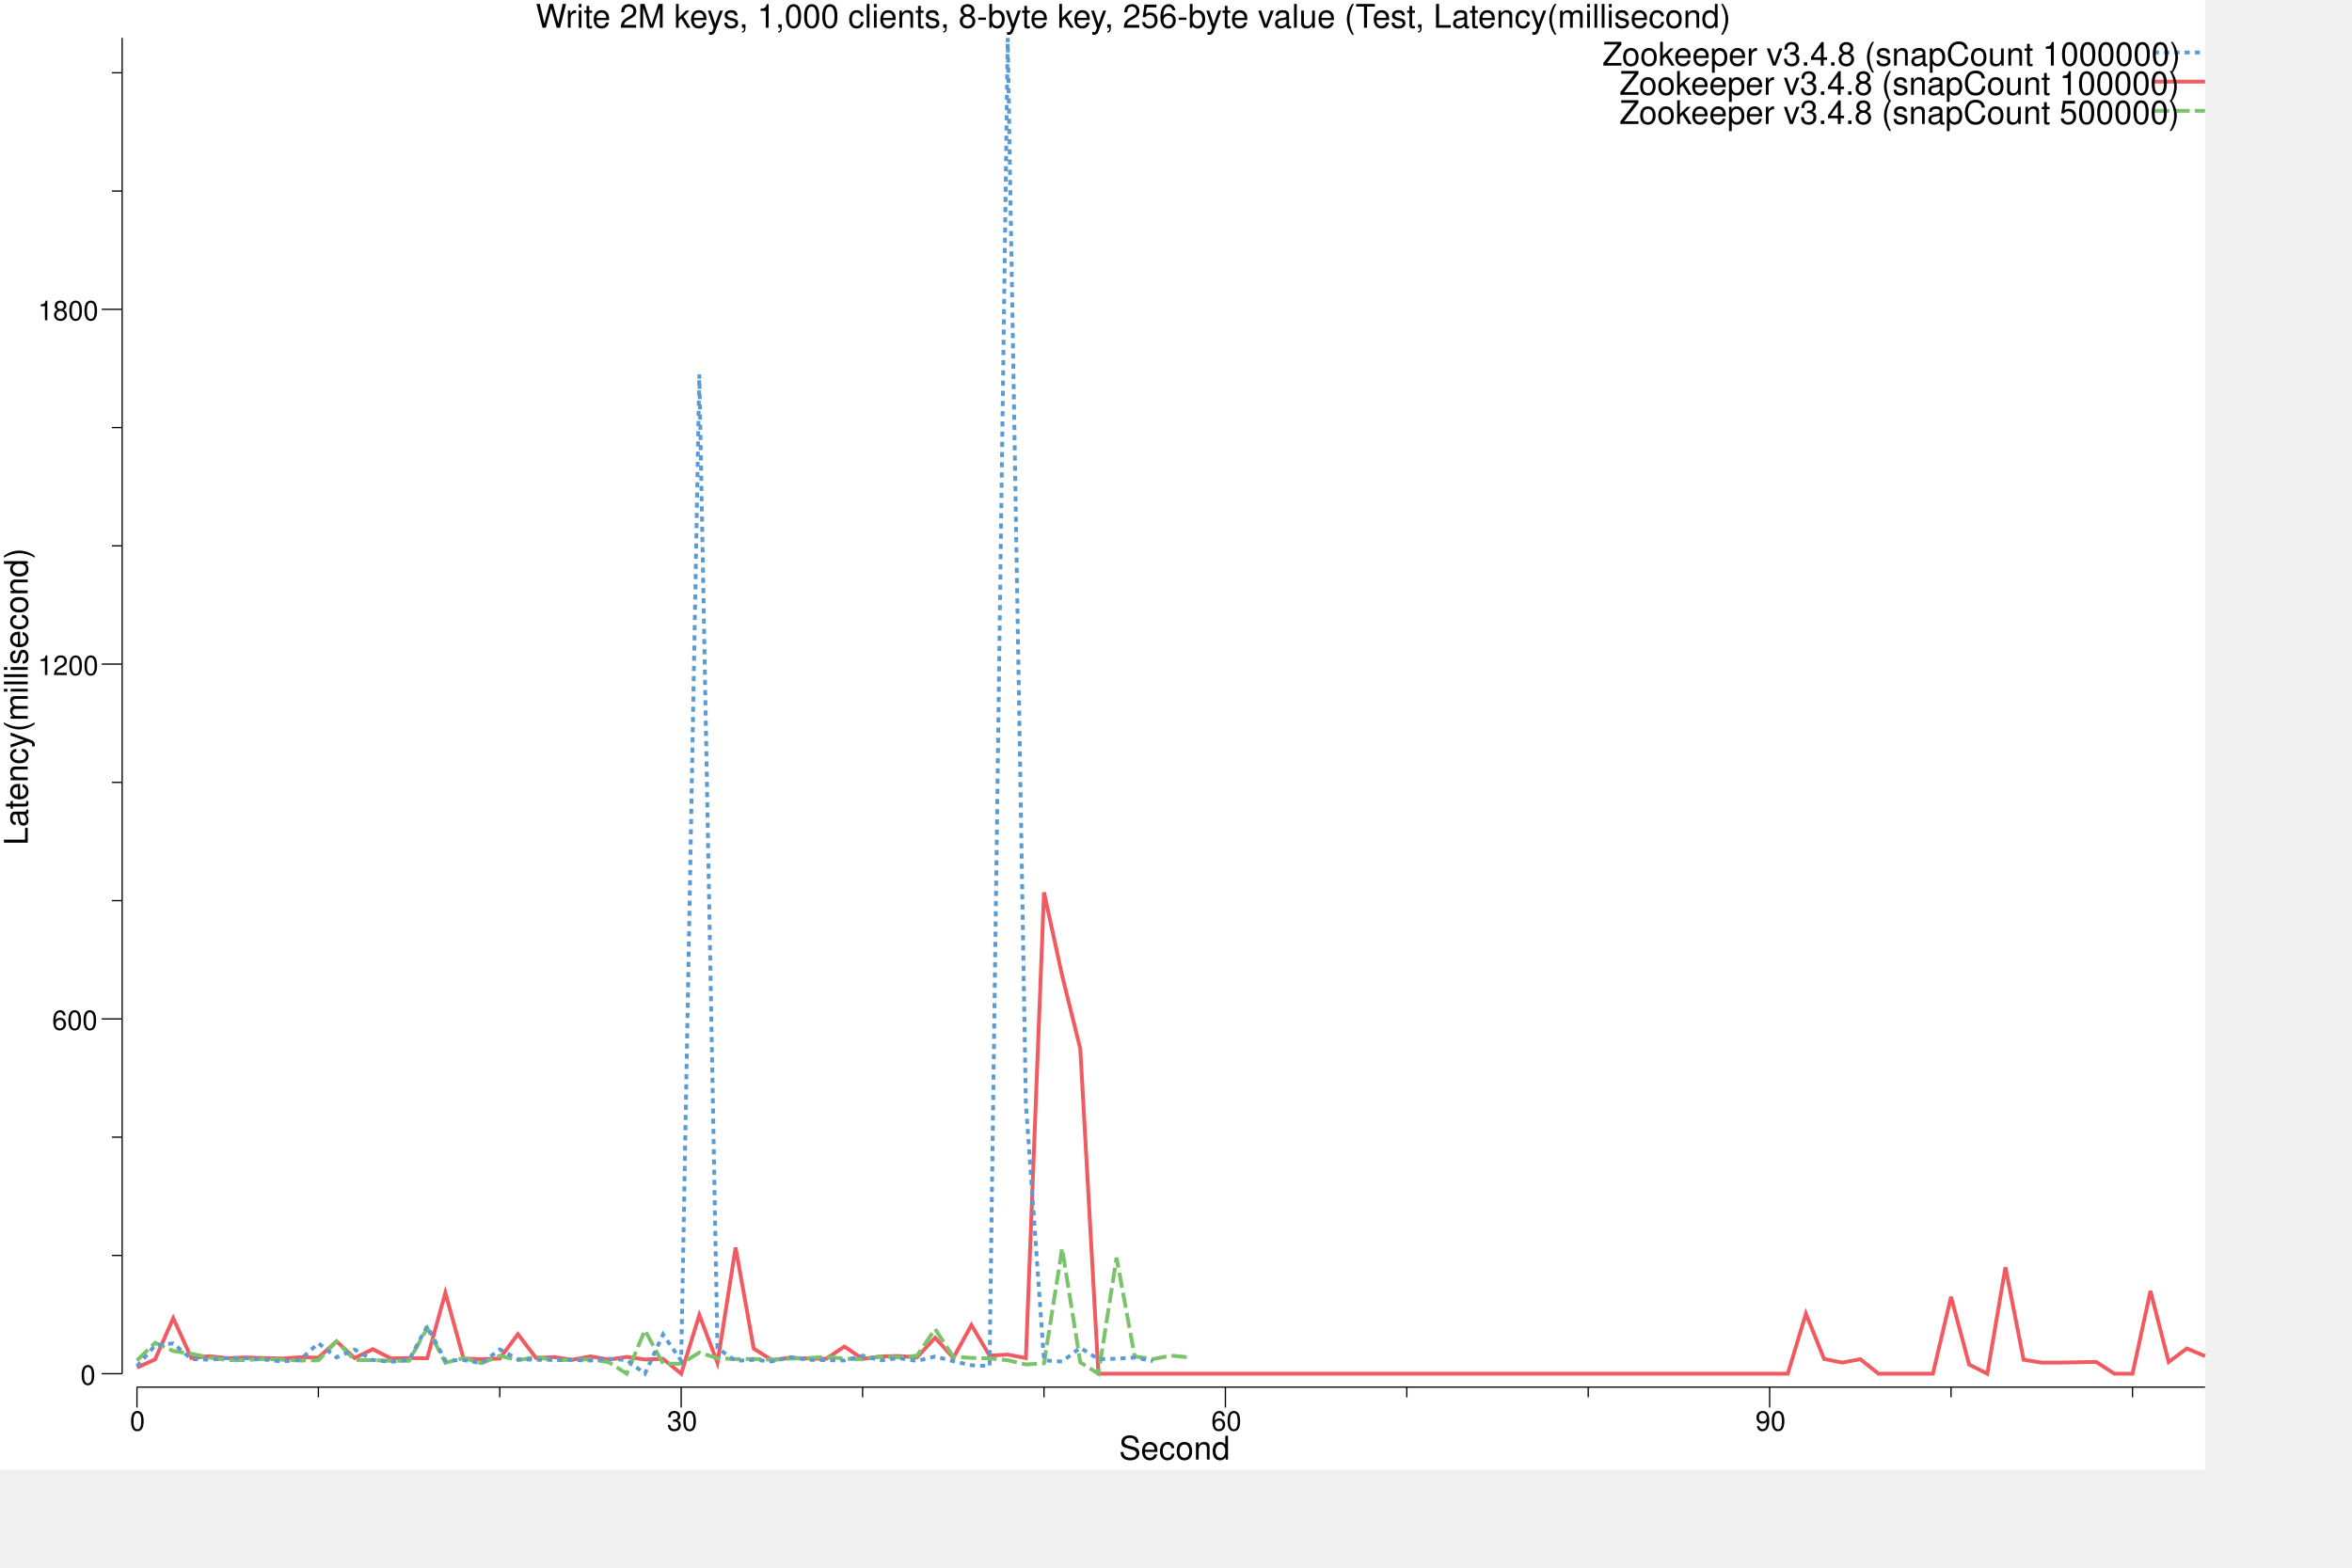
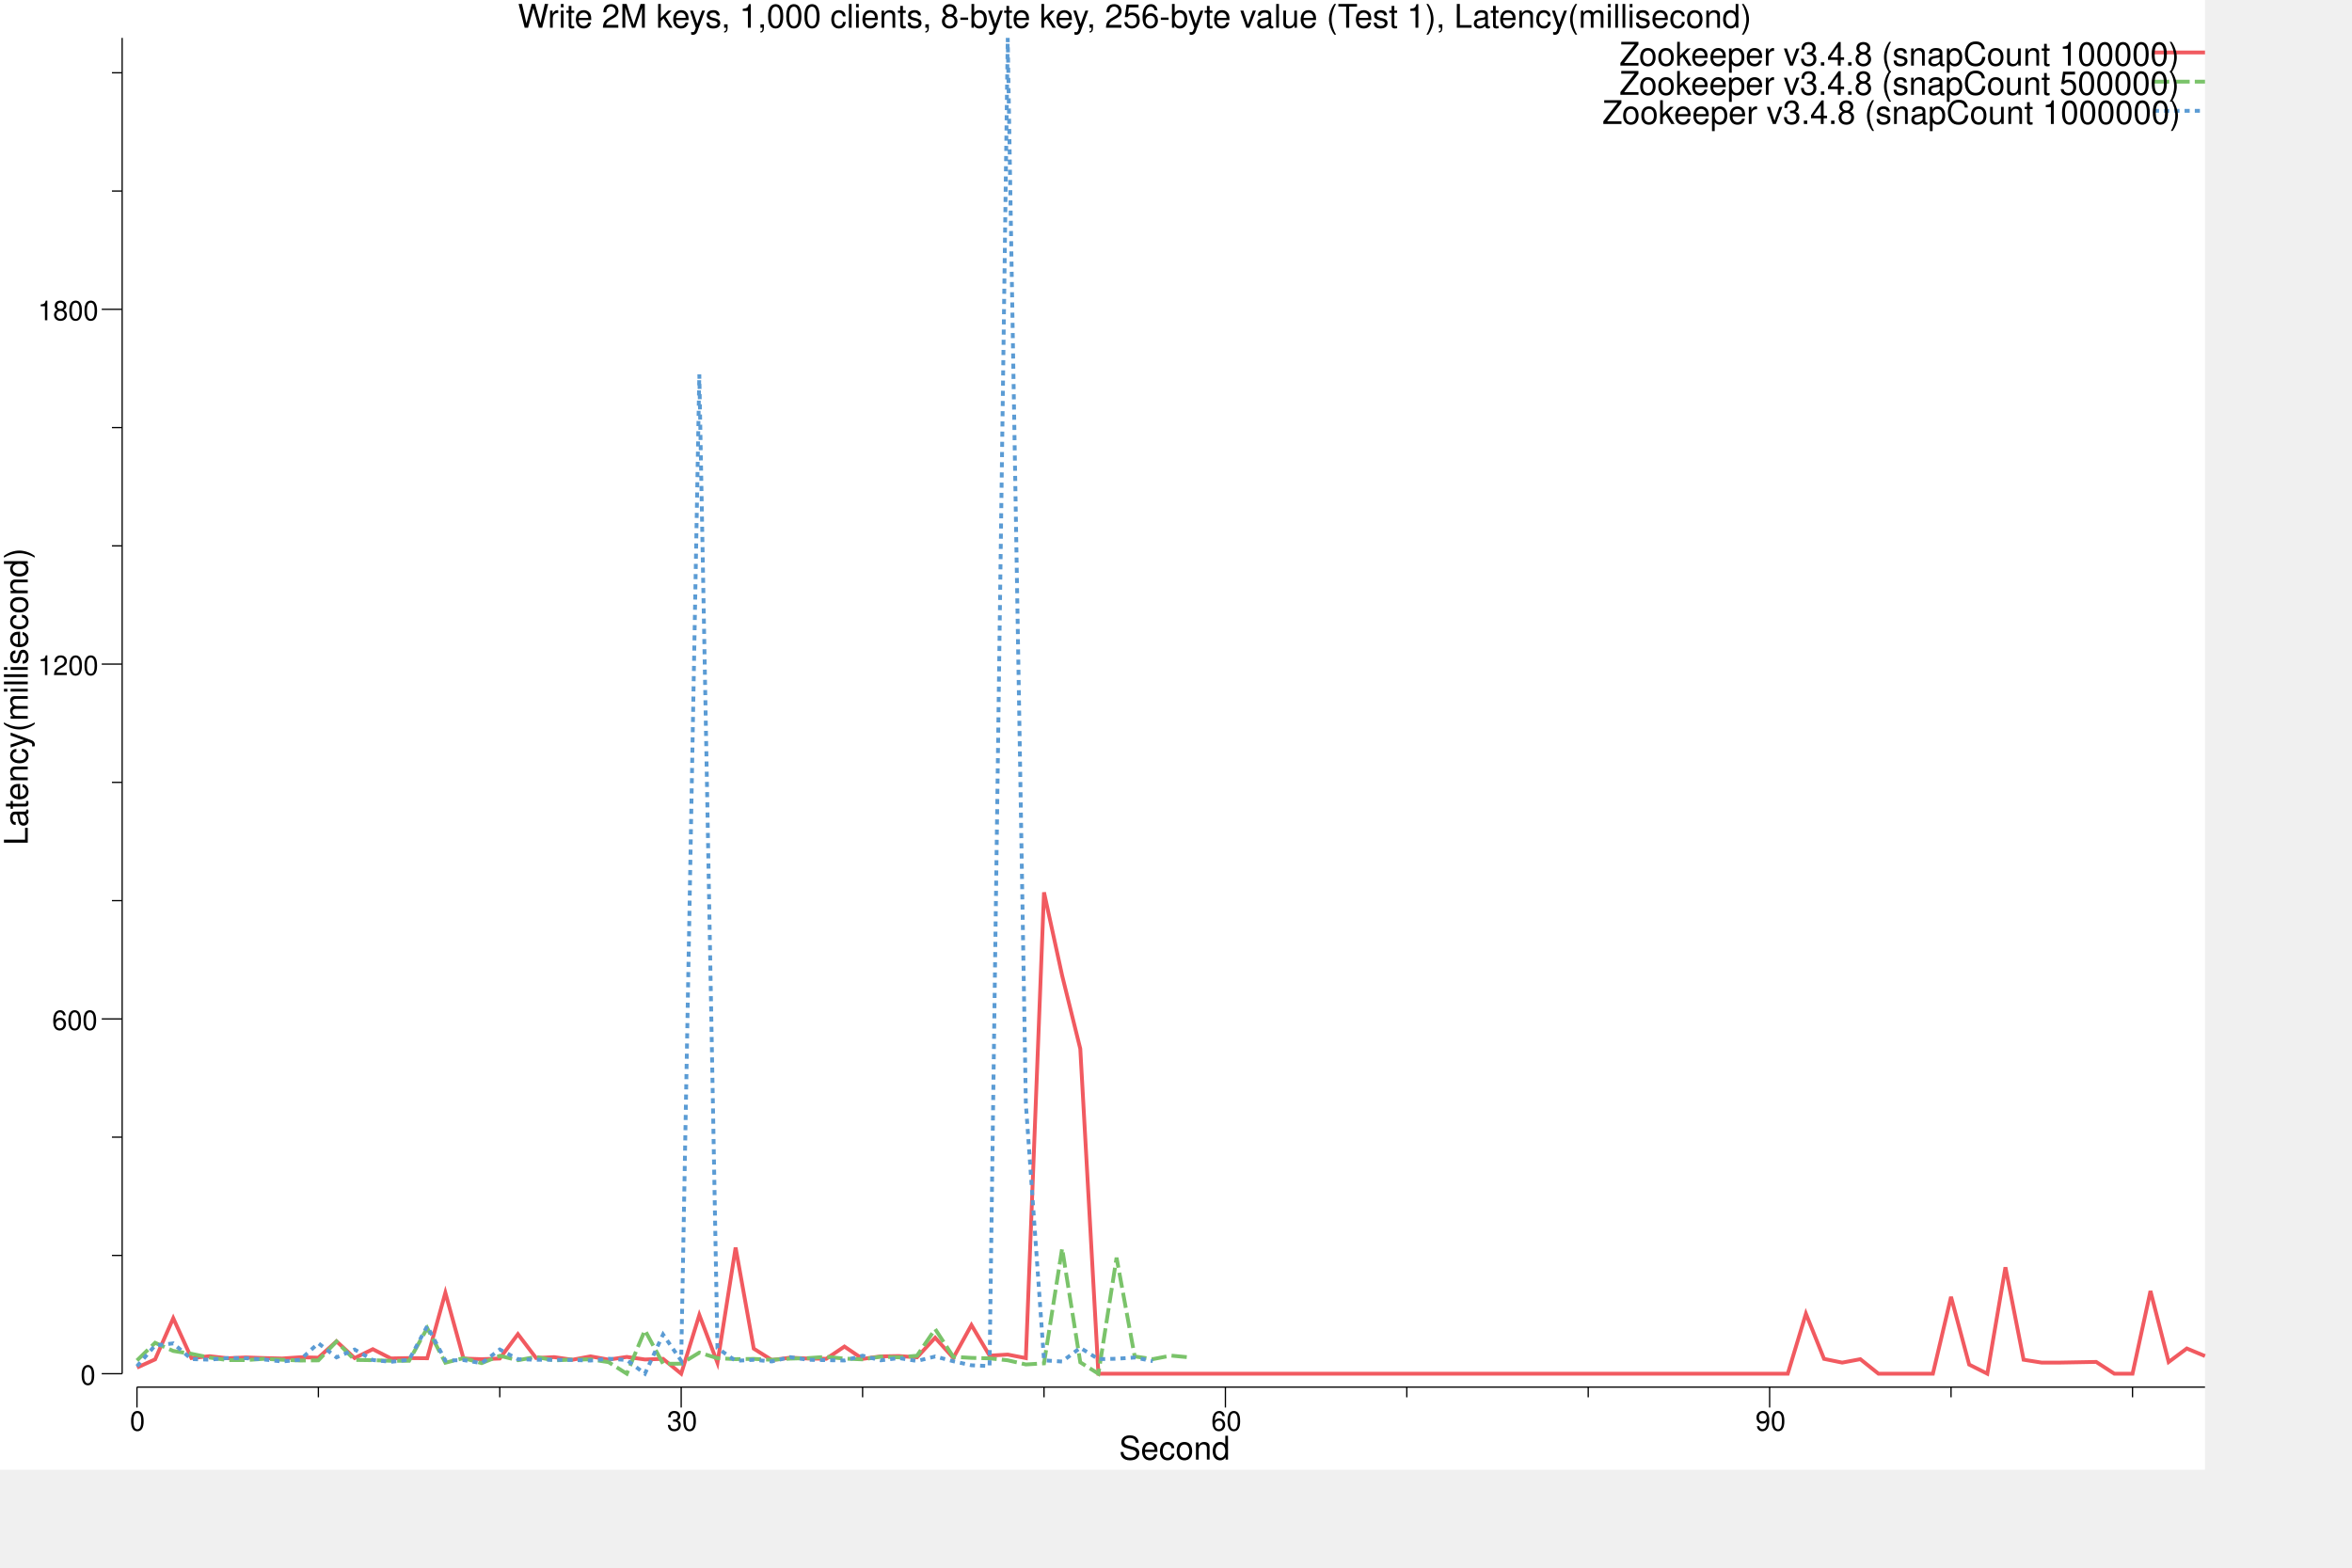
<svg xmlns="http://www.w3.org/2000/svg" width="12in" height="8in">
  <g transform="scale(1, -1) translate(0, -720)">
    <path d="M0,0L1080,0L1080,720L0,720Z" style="fill:#FFFFFF" />
-     <text x="262.4" y="-706.41" transform="scale(1, -1)" style="font-family:Helvetica;font-weight:normal;font-style:normal;font-size:12pt">Write 2M keys, 1,000 clients, 8-byte key, 256-byte value (Test, Latency(millisecond)</text>
+     <text x="253.65" y="-706.41" transform="scale(1, -1)" style="font-family:Helvetica;font-weight:normal;font-style:normal;font-size:12pt">Write 2M keys, 1,000 clients, 8-byte key, 256-byte value (Test 1), Latency(millisecond)</text>
    <text x="548.11" y="-4.965" transform="scale(1, -1)" style="font-family:Helvetica;font-weight:normal;font-style:normal;font-size:12pt">Second</text>
    <text x="63.613" y="-19.142" transform="scale(1, -1)" style="font-family:Helvetica;font-weight:normal;font-style:normal;font-size:10pt">0</text>
    <text x="326.69" y="-19.142" transform="scale(1, -1)" style="font-family:Helvetica;font-weight:normal;font-style:normal;font-size:10pt">30</text>
    <text x="593.25" y="-19.142" transform="scale(1, -1)" style="font-family:Helvetica;font-weight:normal;font-style:normal;font-size:10pt">60</text>
    <text x="859.81" y="-19.142" transform="scale(1, -1)" style="font-family:Helvetica;font-weight:normal;font-style:normal;font-size:10pt">90</text>
    <path d="M67.088,30.467L67.088,40.467" style="fill:none;stroke:#000000;stroke-width:0.625" />
    <path d="M333.64,30.467L333.64,40.467" style="fill:none;stroke:#000000;stroke-width:0.625" />
    <path d="M600.2,30.467L600.2,40.467" style="fill:none;stroke:#000000;stroke-width:0.625" />
    <path d="M866.76,30.467L866.76,40.467" style="fill:none;stroke:#000000;stroke-width:0.625" />
    <path d="M155.94,35.468L155.94,40.467" style="fill:none;stroke:#000000;stroke-width:0.625" />
    <path d="M244.79,35.468L244.79,40.467" style="fill:none;stroke:#000000;stroke-width:0.625" />
    <path d="M422.5,35.468L422.5,40.467" style="fill:none;stroke:#000000;stroke-width:0.625" />
    <path d="M511.35,35.468L511.35,40.467" style="fill:none;stroke:#000000;stroke-width:0.625" />
    <path d="M689.05,35.468L689.05,40.467" style="fill:none;stroke:#000000;stroke-width:0.625" />
    <path d="M777.9,35.468L777.9,40.467" style="fill:none;stroke:#000000;stroke-width:0.625" />
    <path d="M955.61,35.468L955.61,40.467" style="fill:none;stroke:#000000;stroke-width:0.625" />
    <path d="M1044.5,35.468L1044.5,40.467" style="fill:none;stroke:#000000;stroke-width:0.625" />
    <path d="M67.088,40.467L1080,40.467" style="fill:none;stroke:#000000;stroke-width:0.625" />
    <g transform="rotate(90)">
      <text x="305.89" y="13.59" transform="scale(1, -1)" style="font-family:Helvetica;font-weight:normal;font-style:normal;font-size:12pt">Latency(millisecond)</text>
    </g>
    <text x="39.405" y="-41.661" transform="scale(1, -1)" style="font-family:Helvetica;font-weight:normal;font-style:normal;font-size:10pt">0</text>
    <text x="25.505" y="-215.47" transform="scale(1, -1)" style="font-family:Helvetica;font-weight:normal;font-style:normal;font-size:10pt">600</text>
    <text x="18.555" y="-389.29" transform="scale(1, -1)" style="font-family:Helvetica;font-weight:normal;font-style:normal;font-size:10pt">1200</text>
    <text x="18.555" y="-563.1" transform="scale(1, -1)" style="font-family:Helvetica;font-weight:normal;font-style:normal;font-size:10pt">1800</text>
    <path d="M49.83,47.03L59.83,47.03" style="fill:none;stroke:#000000;stroke-width:0.625" />
    <path d="M49.83,220.84L59.83,220.84" style="fill:none;stroke:#000000;stroke-width:0.625" />
    <path d="M49.83,394.66L59.83,394.66" style="fill:none;stroke:#000000;stroke-width:0.625" />
    <path d="M49.83,568.47L59.83,568.47" style="fill:none;stroke:#000000;stroke-width:0.625" />
    <path d="M54.83,104.97L59.83,104.97" style="fill:none;stroke:#000000;stroke-width:0.625" />
    <path d="M54.83,162.91L59.83,162.91" style="fill:none;stroke:#000000;stroke-width:0.625" />
    <path d="M54.83,278.78L59.83,278.78" style="fill:none;stroke:#000000;stroke-width:0.625" />
    <path d="M54.83,336.72L59.83,336.72" style="fill:none;stroke:#000000;stroke-width:0.625" />
    <path d="M54.83,452.59L59.83,452.59" style="fill:none;stroke:#000000;stroke-width:0.625" />
    <path d="M54.83,510.53L59.83,510.53" style="fill:none;stroke:#000000;stroke-width:0.625" />
    <path d="M54.83,626.41L59.83,626.41" style="fill:none;stroke:#000000;stroke-width:0.625" />
    <path d="M54.83,684.35L59.83,684.35" style="fill:none;stroke:#000000;stroke-width:0.625" />
    <path d="M59.83,47.03L59.83,701.44" style="fill:none;stroke:#000000;stroke-width:0.625" />
    <path d="M67.088,50.018L75.973,54.044L84.858,74.231L93.743,54.709L102.63,55.607L111.51,54.6L120.4,54.991L129.28,54.701L138.17,54.469L147.05,55.083L155.94,54.881L164.82,62.893L173.71,54.698L182.6,59.042L191.48,54.51L200.37,54.689L209.25,54.596L218.14,86.691L227.02,54.459L235.91,54.136L244.79,54.47L253.68,66.41L262.56,54.718L271.45,55.152L280.33,53.861L289.22,55.53L298.1,53.926L306.99,55.255L315.87,54.002L324.76,54.308L333.64,47.03L342.53,75.801L351.41,52.353L360.3,108.83L369.18,59.303L378.07,53.714L386.95,54.867L395.84,54.46L404.73,54.343L413.61,60.33L422.5,54.294L431.38,55.515L440.27,55.674L449.15,55.062L458.04,64.667L466.92,54.762L475.81,70.864L484.69,55.882L493.58,56.4L502.46,54.674L511.35,282.85L520.23,242.09L529.12,206.21L538,47.03L546.89,47.03L555.77,47.03L564.66,47.03L573.54,47.03L582.43,47.03L591.31,47.03L600.2,47.03L609.08,47.03L617.97,47.03L626.85,47.03L635.74,47.03L644.63,47.03L653.51,47.03L662.4,47.03L671.28,47.03L680.17,47.03L689.05,47.03L697.94,47.03L706.82,47.03L715.71,47.03L724.59,47.03L733.48,47.03L742.36,47.03L751.25,47.03L760.13,47.03L769.02,47.03L777.9,47.03L786.79,47.03L795.67,47.03L804.56,47.03L813.44,47.03L822.33,47.03L831.21,47.03L840.1,47.03L848.98,47.03L857.87,47.03L866.76,47.03L875.64,47.03L884.53,76.438L893.41,54.292L902.3,52.469L911.18,54.146L920.07,47.03L928.95,47.03L937.84,47.03L946.72,47.03L955.61,84.688L964.49,51.502L973.38,47.03L982.26,99.171L991.15,53.88L1000,52.468L1008.9,52.476L1017.8,52.639L1026.7,52.804L1035.6,47.03L1044.5,47.03L1053.3,87.547L1062.2,52.759L1071.1,59.386L1080,55.681" style="fill:none;stroke:#F15A60;stroke-width:1.875" />
    <path d="M67.088,53.512L75.973,62.174L84.858,58.167L93.743,56.789L102.63,54.948L111.51,53.699L120.4,53.685L129.28,54.32L138.17,53.867L147.05,53.488L155.94,53.566L164.82,62.825L173.71,53.78L182.6,53.652L191.48,53.35L200.37,53.349L209.25,69.386L218.14,52.414L227.02,54.668L235.91,52.213L244.79,55.791L253.68,53.634L262.56,55.262L271.45,53.549L280.33,53.939L289.22,54.056L298.1,52.693L306.99,47.03L315.87,68.325L324.76,51.9L333.64,51.939L342.53,57.367L351.41,54.618L360.3,54.167L369.18,54.281L378.07,53.845L386.95,54.42L395.84,54.671L404.73,55.294L413.61,54.43L422.5,54.052L431.38,55.379L440.27,55.05L449.15,55.837L458.04,68.901L466.92,55.295L475.81,54.791L484.69,54.547L493.58,53.607L502.46,51.561L511.35,52.104L520.23,108.42L529.12,52.603L538,47.03L546.89,103.88L555.77,55.492L564.66,54.175L573.54,55.896L582.43,55.049" style="fill:none;stroke:#7AC36A;stroke-width:1.875;stroke-dasharray:7.5,2.5" />
    <path d="M67.088,50.67L75.973,60.874L84.858,61.882L93.743,54.192L102.63,53.907L111.51,54.712L120.4,54.625L129.28,53.994L138.17,53.021L147.05,53.865L155.94,61.97L164.82,55.033L173.71,58.865L182.6,53.736L191.48,52.856L200.37,53.837L209.25,70.341L218.14,53.464L227.02,53.714L235.91,52.175L244.79,58.895L253.68,54.132L262.56,53.866L271.45,53.831L280.33,53.744L289.22,53.468L298.1,54.367L306.99,53.742L315.87,47.03L324.76,66.258L333.64,53.4L342.53,536.59L351.41,59.591L360.3,53.343L369.18,53.829L378.07,53.04L386.95,55.153L395.84,53.844L404.73,53.67L413.61,53.509L422.5,55.86L431.38,53.573L440.27,54.689L449.15,53.264L458.04,55.47L466.92,53.139L475.81,51.155L484.69,50.764L493.58,701.44L502.46,179.24L511.35,53.564L520.23,52.99L529.12,59.732L538,54.171L546.89,54.361L555.77,54.961L564.66,53.201" style="fill:none;stroke:#5A9BD4;stroke-width:1.875;stroke-dasharray:2.5,2.5" />
-     <path d="M1055,694.3L1080,694.3" style="fill:none;stroke:#5A9BD4;stroke-width:1.875;stroke-dasharray:2.5,2.5" />
-     <text x="784.85" y="-687.85" transform="scale(1, -1)" style="font-family:Helvetica;font-weight:normal;font-style:normal;font-size:12pt">Zookeeper v3.4.8 (snapCount 1000000)</text>
-     <path d="M1055,680L1080,680" style="fill:none;stroke:#F15A60;stroke-width:1.875" />
-     <text x="793.19" y="-673.56" transform="scale(1, -1)" style="font-family:Helvetica;font-weight:normal;font-style:normal;font-size:12pt">Zookeeper v3.4.8 (snapCount 100000)</text>
-     <path d="M1055,665.71L1080,665.71" style="fill:none;stroke:#7AC36A;stroke-width:1.875;stroke-dasharray:7.5,2.5" />
-     <text x="793.19" y="-659.26" transform="scale(1, -1)" style="font-family:Helvetica;font-weight:normal;font-style:normal;font-size:12pt">Zookeeper v3.4.8 (snapCount 500000)</text>
+     <path d="M1055,694.3L1080,694.3" style="fill:none;stroke:#F15A60;stroke-width:1.875" />
+     <text x="793.19" y="-687.85" transform="scale(1, -1)" style="font-family:Helvetica;font-weight:normal;font-style:normal;font-size:12pt">Zookeeper v3.4.8 (snapCount 100000)</text>
+     <path d="M1055,680L1080,680" style="fill:none;stroke:#7AC36A;stroke-width:1.875;stroke-dasharray:7.5,2.5" />
+     <text x="793.19" y="-673.56" transform="scale(1, -1)" style="font-family:Helvetica;font-weight:normal;font-style:normal;font-size:12pt">Zookeeper v3.4.8 (snapCount 500000)</text>
+     <path d="M1055,665.71L1080,665.71" style="fill:none;stroke:#5A9BD4;stroke-width:1.875;stroke-dasharray:2.5,2.5" />
+     <text x="784.85" y="-659.26" transform="scale(1, -1)" style="font-family:Helvetica;font-weight:normal;font-style:normal;font-size:12pt">Zookeeper v3.4.8 (snapCount 1000000)</text>
  </g>
</svg>
